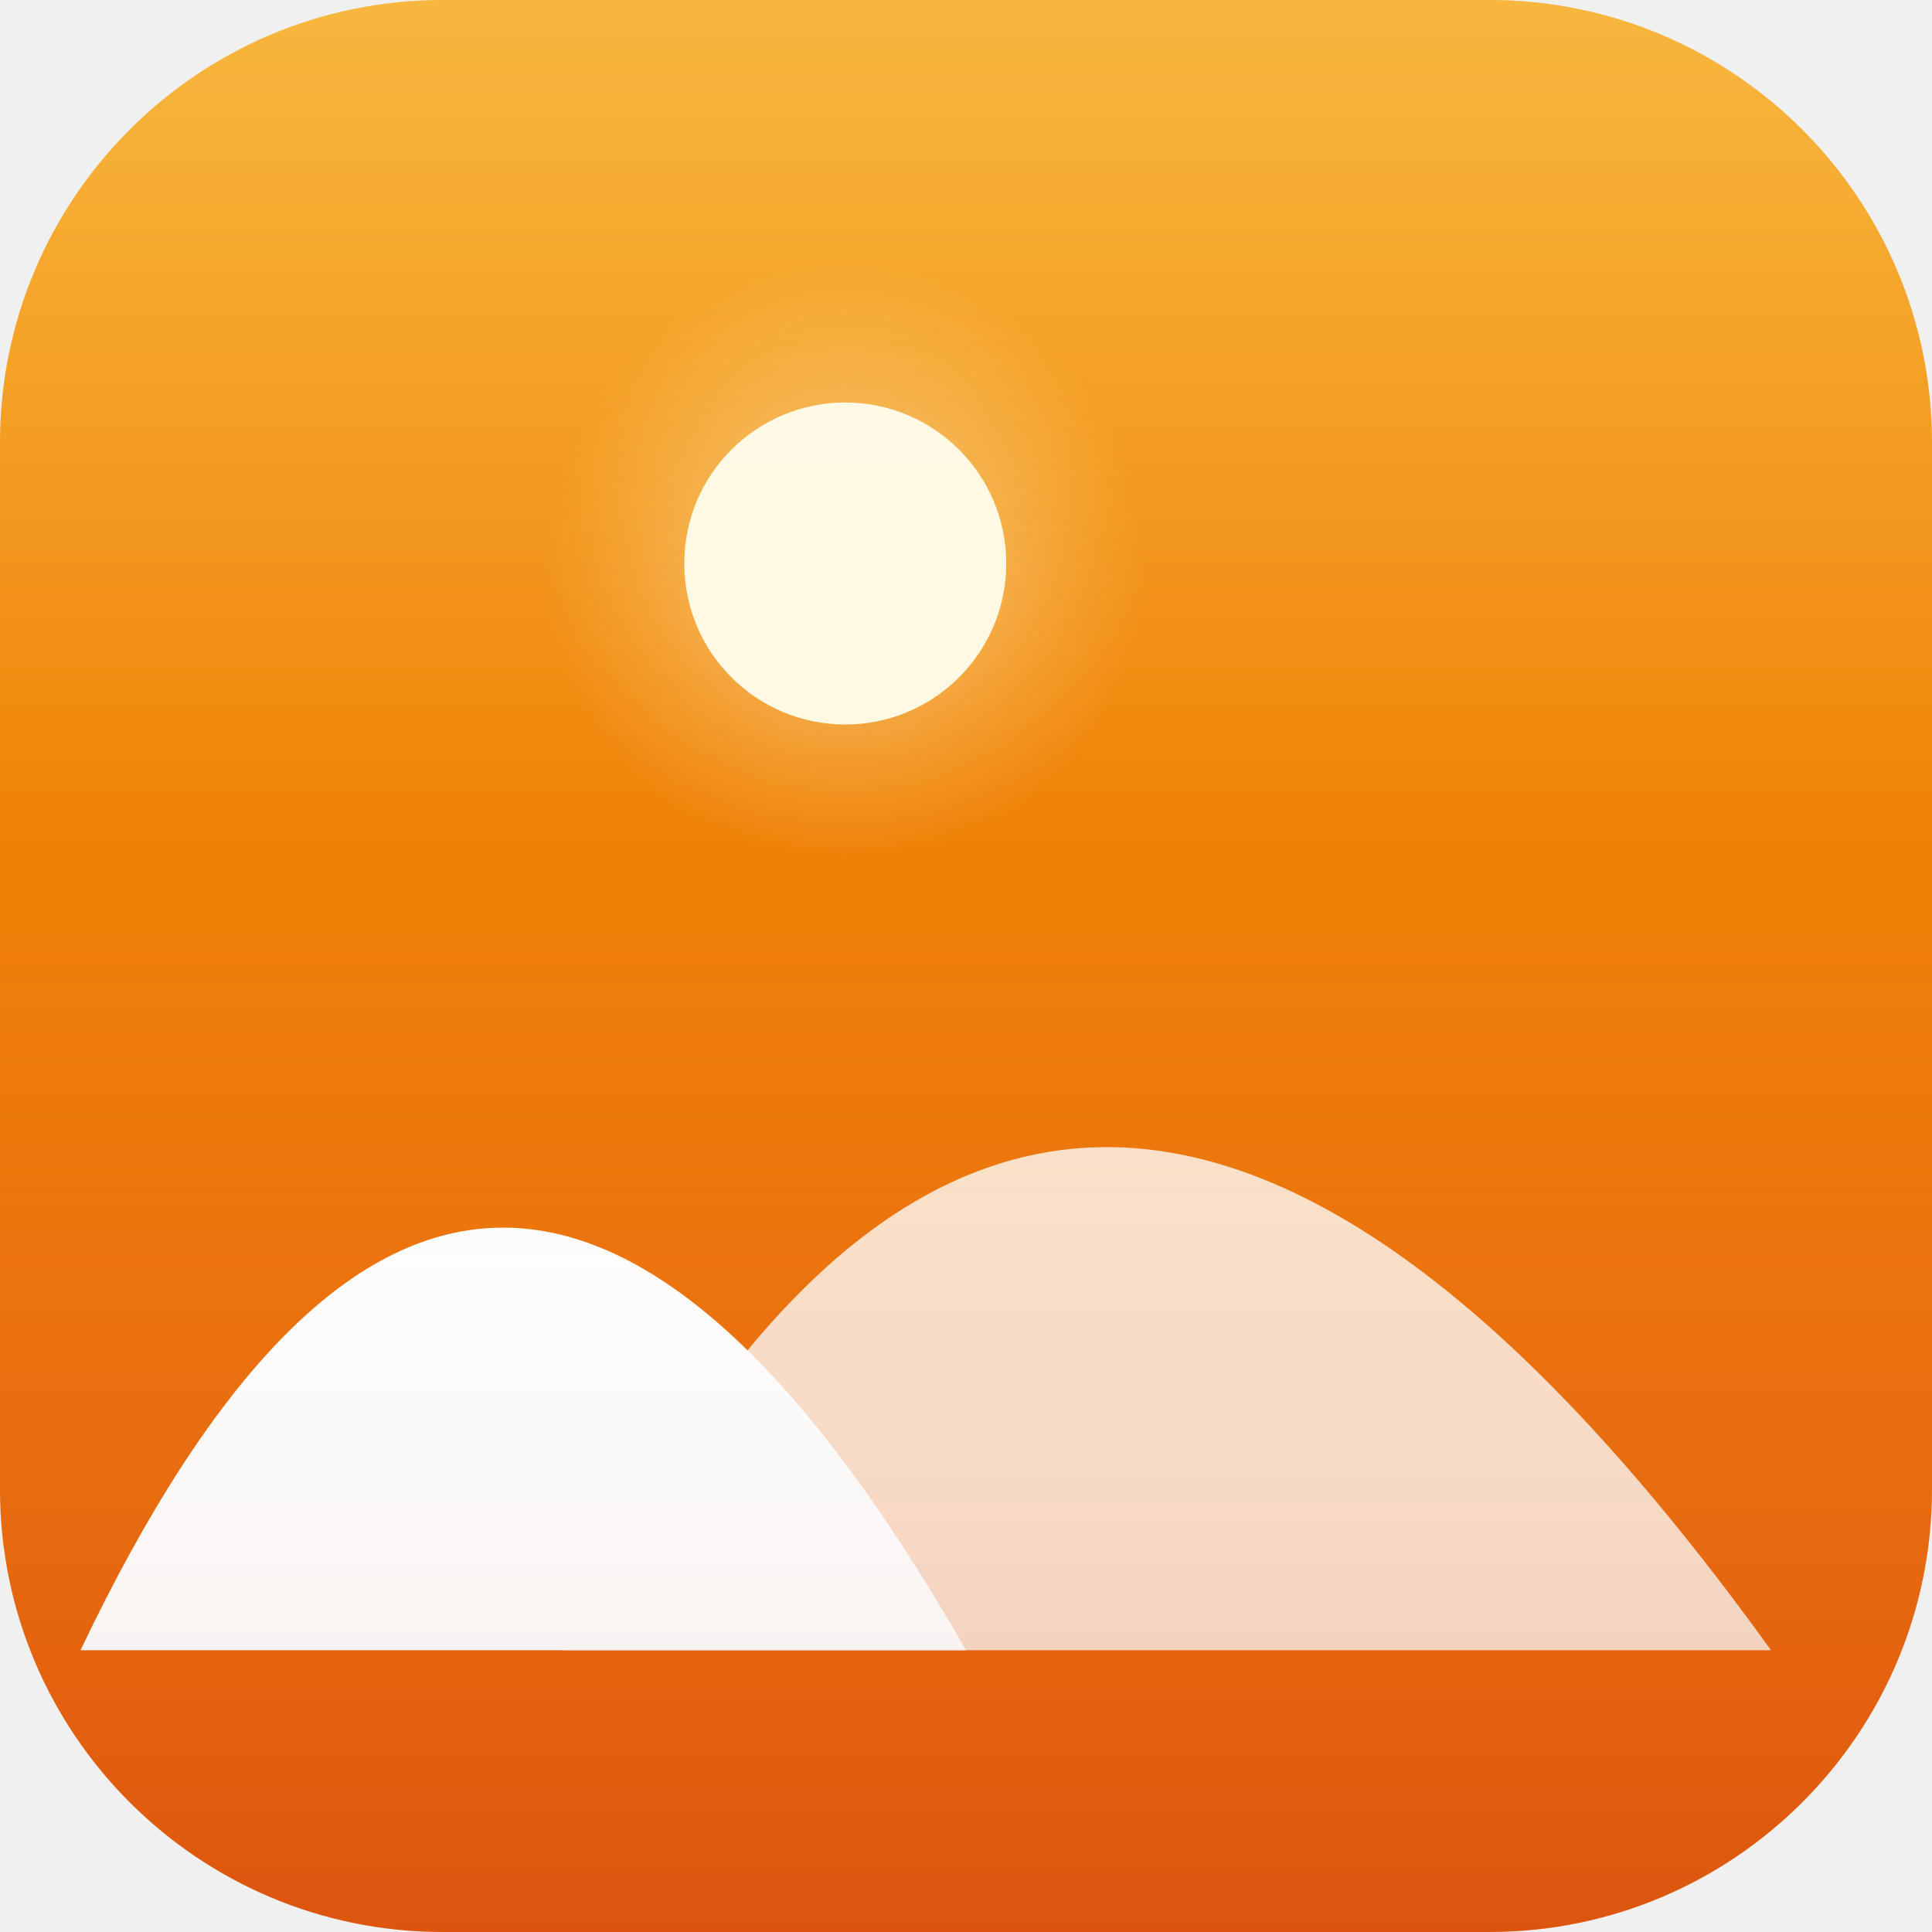
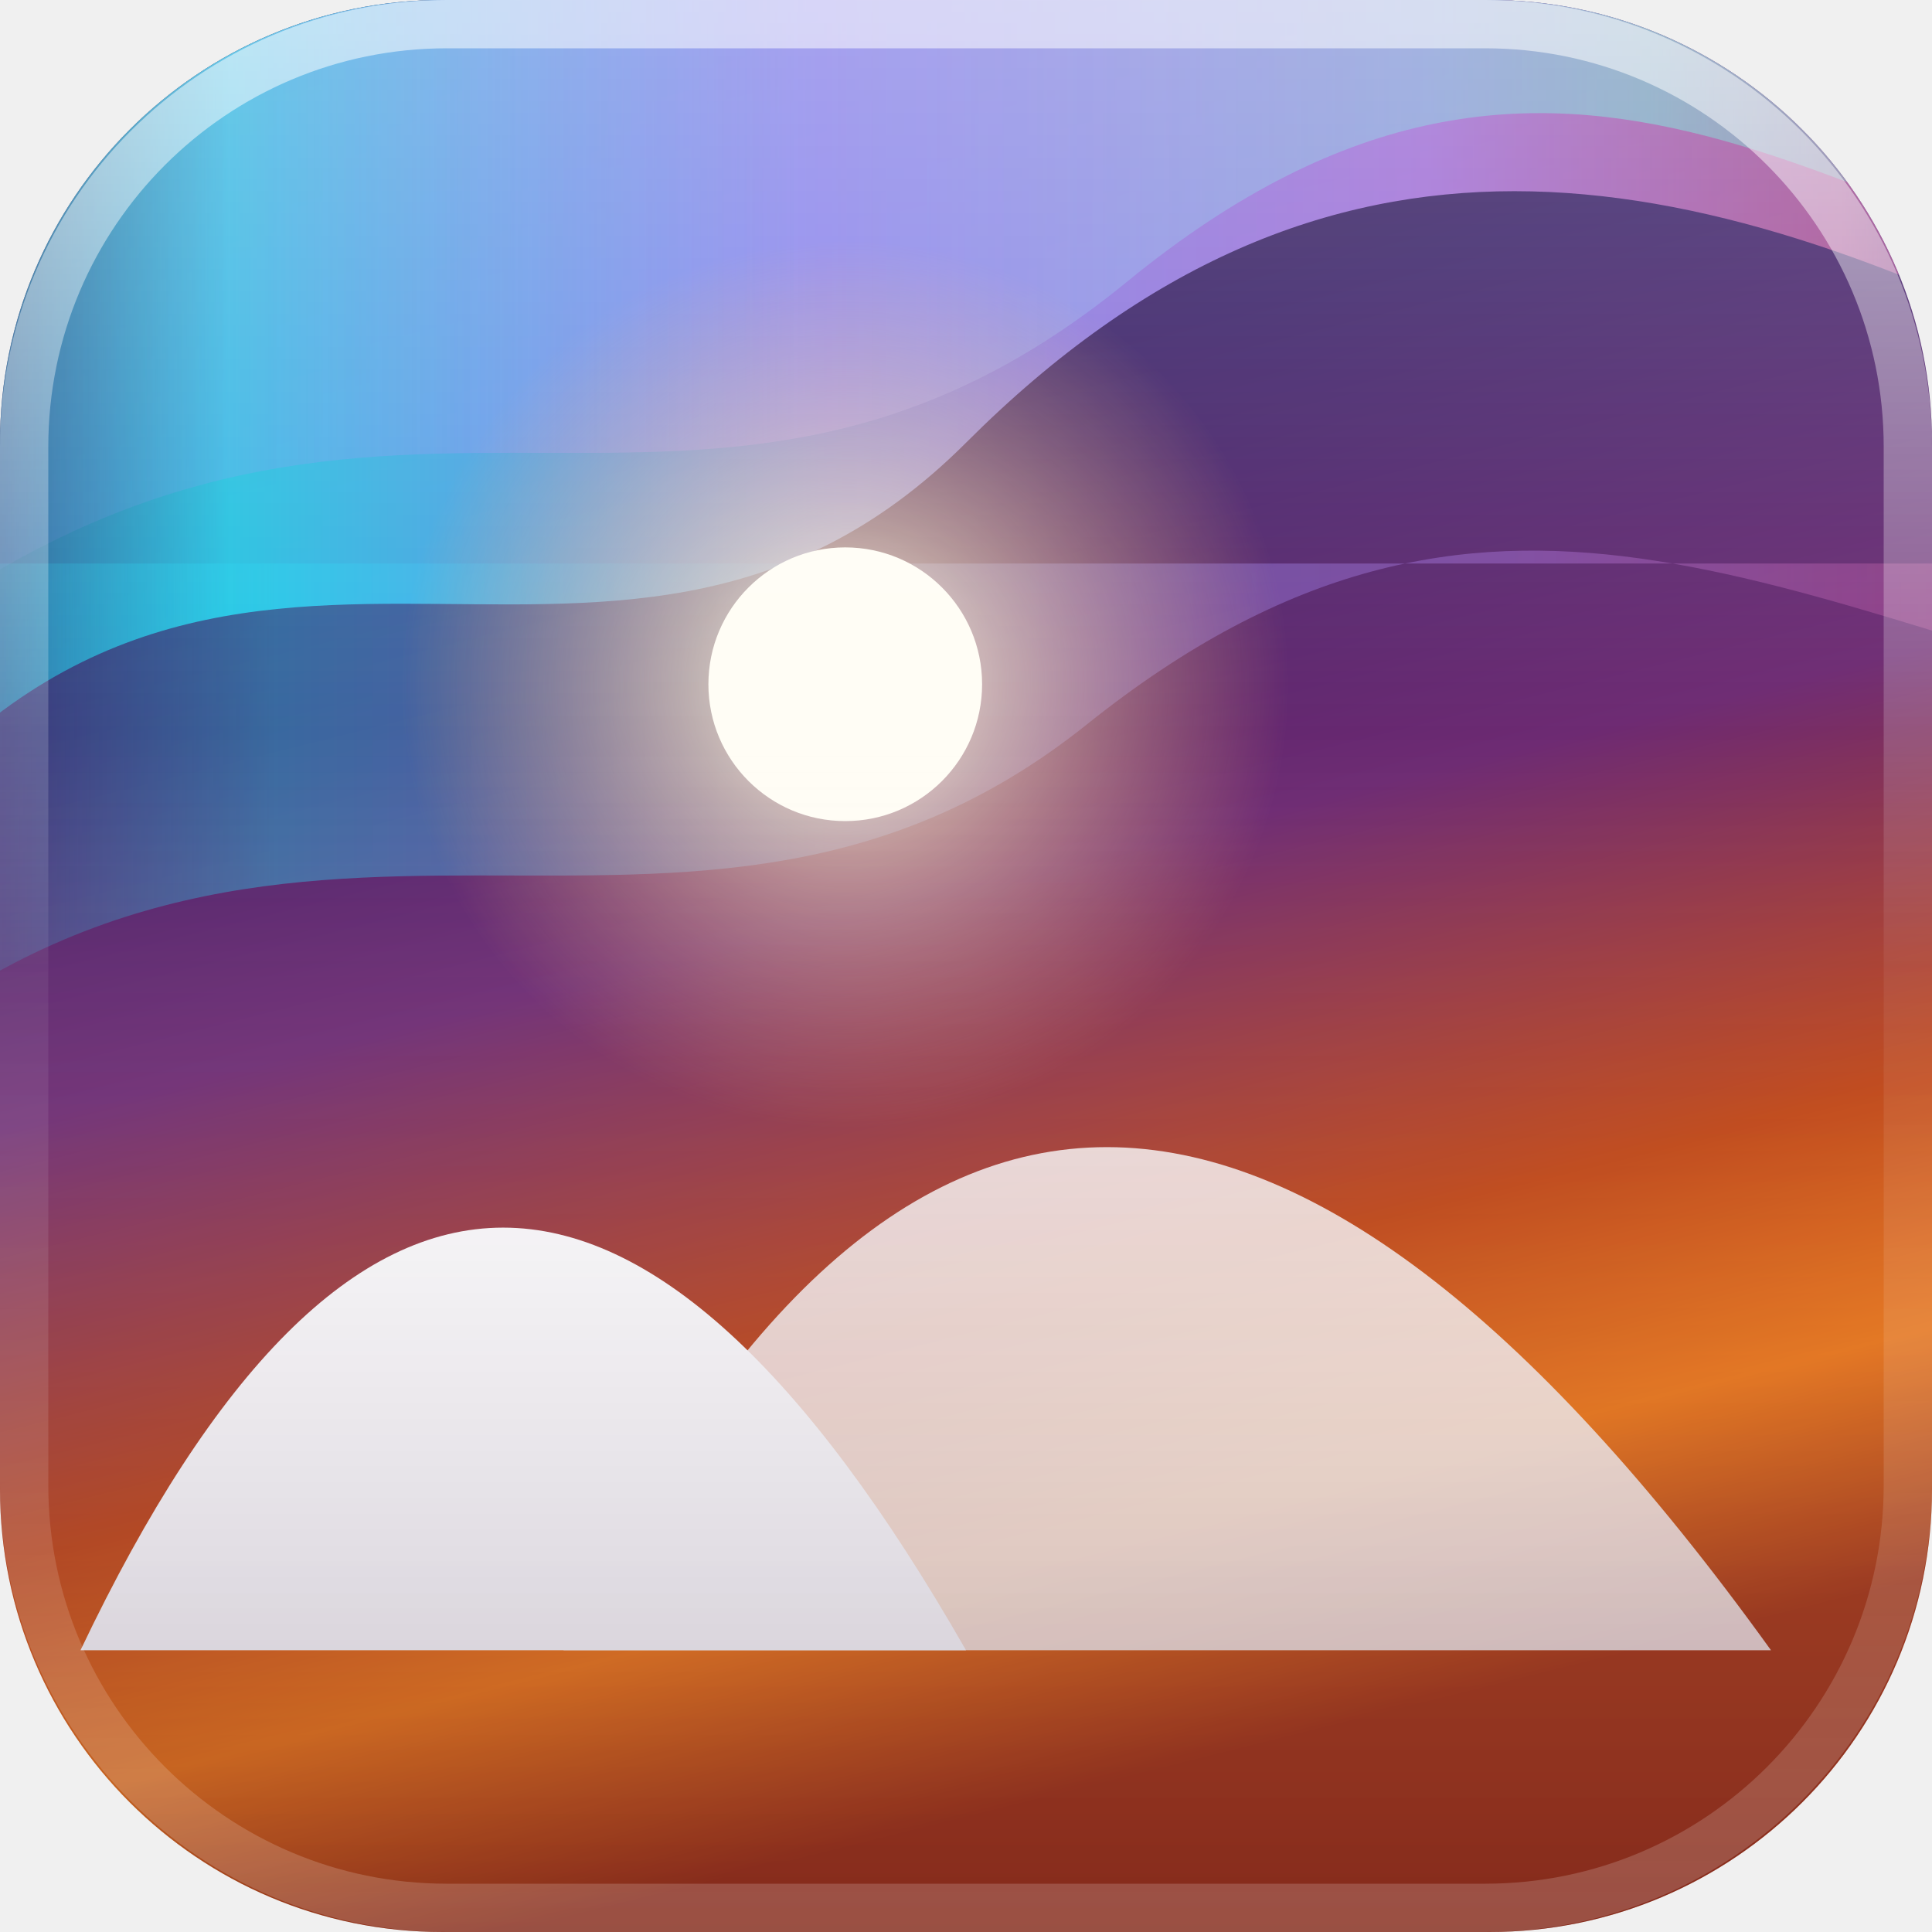
<svg xmlns="http://www.w3.org/2000/svg" width="48" height="48" viewBox="0 0 48 48">
  <defs>
-     <linearGradient id="sky" x1="0" y1="0" x2="0" y2="1">
-       <stop offset="0" stop-color="#f59f00" />
-       <stop offset="1" stop-color="#e8590c" />
+     <linearGradient id="valeSky" x1="0" y1="0" x2="0.25" y2="1">
+       <stop offset="0" stop-color="#120a2e" />
+       <stop offset=".30" stop-color="#331a63" />
+       <stop offset=".55" stop-color="#6d2a72" />
+       <stop offset=".76" stop-color="#c2430f" />
+       <stop offset=".88" stop-color="#f2760f" />
+       <stop offset="1" stop-color="#a8330c" />
    </linearGradient>
-     <radialGradient id="glow" cx=".5" cy=".5" r=".5">
-       <stop offset="0" stop-color="#fff8e1" stop-opacity=".55" />
-       <stop offset="1" stop-color="#ffe8a3" stop-opacity="0" />
+     <linearGradient id="valeAurora" x1="0" y1="0" x2="1" y2="0">
+       <stop offset="0" stop-color="#22d3ee" stop-opacity="0" />
+       <stop offset=".18" stop-color="#22d3ee" stop-opacity=".90" />
+       <stop offset=".44" stop-color="#818cf8" stop-opacity=".85" />
+       <stop offset=".70" stop-color="#c084fc" stop-opacity=".75" />
+       <stop offset=".88" stop-color="#f472b6" stop-opacity=".55" />
+       <stop offset="1" stop-color="#f472b6" stop-opacity="0" />
+     </linearGradient>
+     <linearGradient id="valeAurora2" x1="1" y1="0" x2="0" y2="0">
+       <stop offset="0" stop-color="#5eead4" stop-opacity="0" />
+       <stop offset=".25" stop-color="#5eead4" stop-opacity=".60" />
+       <stop offset=".6" stop-color="#a78bfa" stop-opacity=".50" />
+       <stop offset="1" stop-color="#a78bfa" stop-opacity="0" />
+     </linearGradient>
+     <radialGradient id="valeGlow" cx=".5" cy=".5" r=".5">
+       <stop offset="0" stop-color="#fffdf5" stop-opacity="1" />
+       <stop offset=".35" stop-color="#ffe9b8" stop-opacity=".60" />
+       <stop offset="1" stop-color="#ffb066" stop-opacity="0" />
    </radialGradient>
-     <linearGradient id="sheen" x1="0" y1="0" x2="0" y2="1">
-       <stop offset="0" stop-color="#ffffff" stop-opacity=".25" />
-       <stop offset=".45" stop-color="#ffffff" stop-opacity="0" />
-       <stop offset="1" stop-color="#7c2d12" stop-opacity=".10" />
+     <linearGradient id="valeSheen" x1="0" y1="0" x2="0" y2="1">
+       <stop offset="0" stop-color="#ffffff" stop-opacity=".26" />
+       <stop offset=".38" stop-color="#ffffff" stop-opacity="0" />
+       <stop offset="1" stop-color="#2b0f3a" stop-opacity=".30" />
    </linearGradient>
+     <linearGradient id="valeRim" x1="0" y1="0" x2="0" y2="1">
+       <stop offset="0" stop-color="#ffffff" stop-opacity=".55" />
+       <stop offset=".5" stop-color="#ffffff" stop-opacity=".06" />
+       <stop offset="1" stop-color="#ffffff" stop-opacity=".18" />
+     </linearGradient>
+     <clipPath id="valeTile">
+       <rect width="48" height="48" rx="11" />
+     </clipPath>
  </defs>
-   <rect width="48" height="48" rx="11" fill="url(#sky)" />
-   <circle cx="21" cy="14" r="7.5" fill="url(#glow)" />
-   <circle cx="21" cy="14" r="4" fill="#fff8e1" />
-   <path fill="#ffffff" opacity=".78" d="M14 41Q26 16 44 41Z" />
-   <path fill="#ffffff" d="M2 41Q12 20 24 41Z" />
-   <rect width="48" height="48" rx="11" fill="url(#sheen)" />
+   <g clip-path="url(#valeTile)">
+     <rect width="48" height="48" fill="url(#valeSky)" />
+     <path fill="url(#valeAurora)" d="M-4 22C5 9 15 20 24 11S42 4 52 9V-4H-4Z" />
+     <path fill="url(#valeAurora2)" d="M-4 17C9 6 17 16 28 7s18-1 28 1V-4H-4Z" opacity=".85" />
+     <path fill="url(#valeAurora)" d="M-4 27C7 17 17 26 27 18s17-3 29 0V14H-4Z" opacity=".45" />
+     <circle cx="21" cy="17" r="11" fill="url(#valeGlow)" />
+     <circle cx="21" cy="17" r="3.4" fill="#fffdf5" />
+     <path fill="#ffffff" opacity=".82" d="M14 41Q26 16 44 41Z" />
+     <path fill="#ffffff" d="M2 41Q12 20 24 41Z" />
+     <rect width="48" height="48" fill="url(#valeSheen)" />
+     <rect x=".6" y=".6" width="46.8" height="46.8" rx="10.5" fill="none" stroke="url(#valeRim)" stroke-width="1.2" />
+   </g>
</svg>
